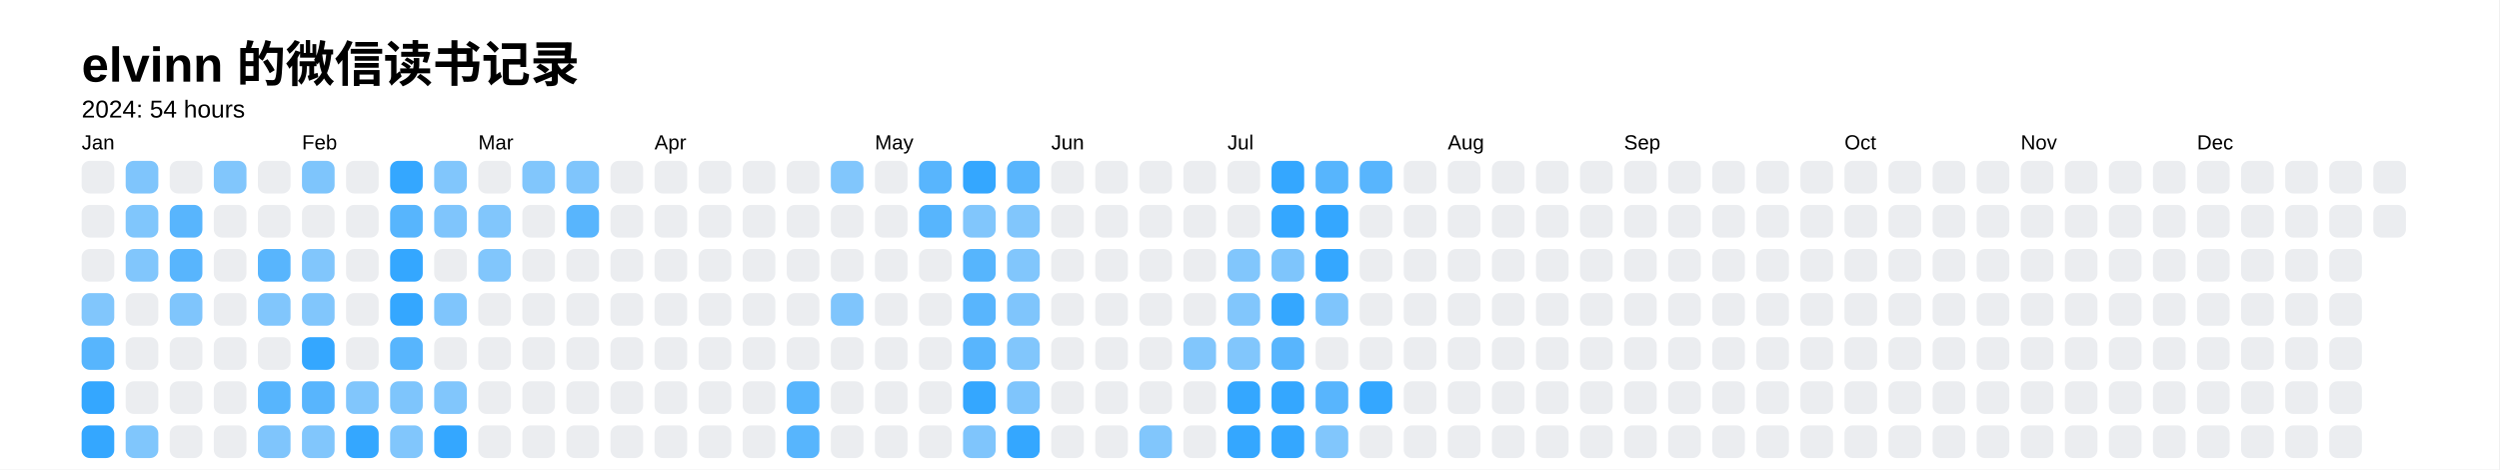
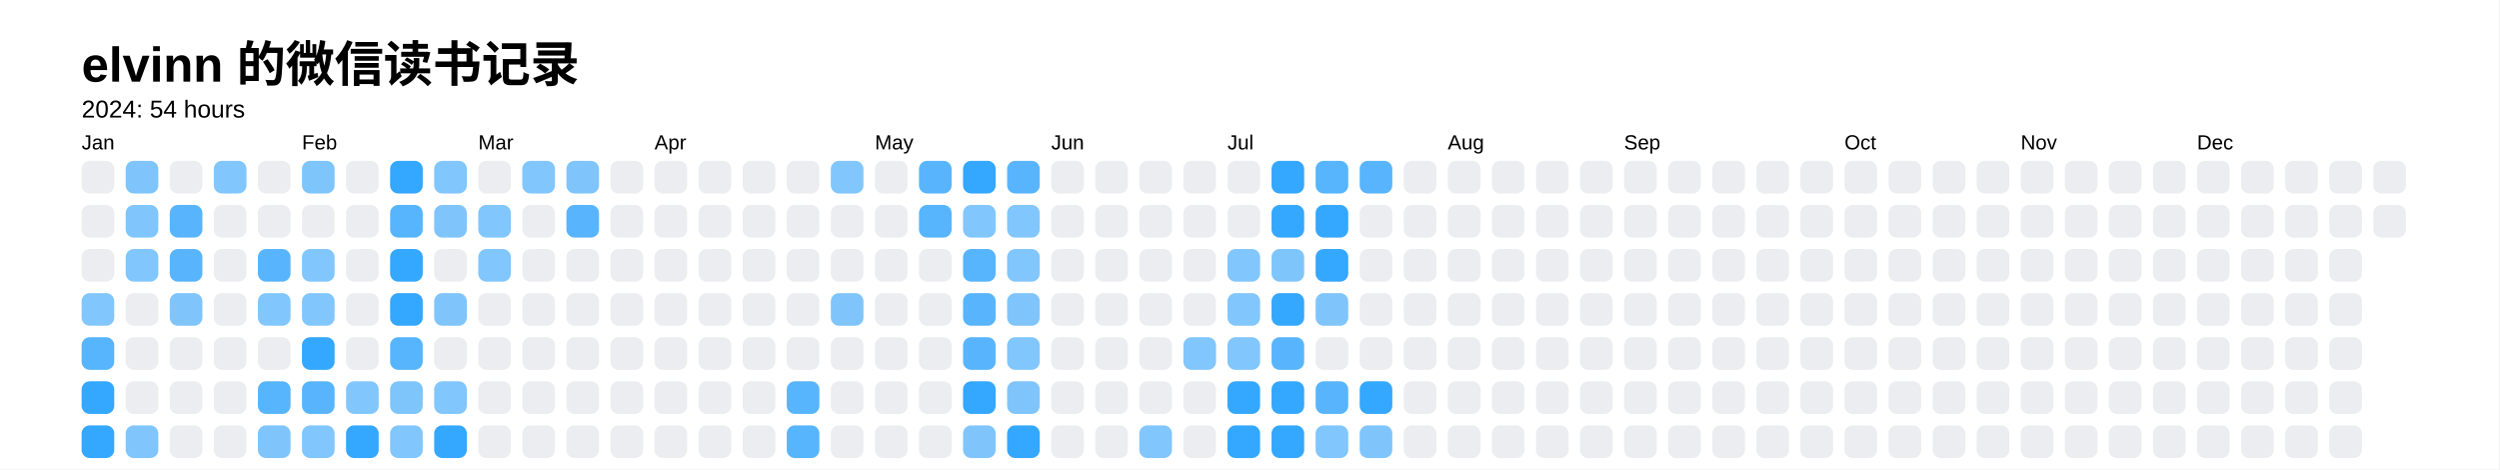
<svg xmlns="http://www.w3.org/2000/svg" baseProfile="full" height="57.5mm" version="1.1" viewBox="0,0,306.2,57.5" width="306.2mm">
  <defs />
  <rect fill="#FFFFFF" height="57.5" width="306.2" x="0" y="0" />
  <text fill="#000000" style="font-size:6px; font-family:Arial; font-weight:bold;" x="10" y="10">elvinn 的微信读书记录</text>
  <text fill="#000000" style="font-size:3px; font-family:Arial;" x="10" y="14.4">2024: 54 hours</text>
  <text fill="#000000" style="font-size:2.5px; font-family:Arial" x="10" y="18.3">Jan</text>
  <rect fill="#EBEDF0" height="4" rx="1" ry="1" width="4" x="10" y="19.7" />
  <rect fill="#EBEDF0" height="4" rx="1" ry="1" width="4" x="10" y="25.1" />
  <rect fill="#EBEDF0" height="4" rx="1" ry="1" width="4" x="10" y="30.5" />
  <rect fill="#81c6fc" height="4" rx="1" ry="1" width="4" x="10" y="35.9" />
  <rect fill="#57b5fd" height="4" rx="1" ry="1" width="4" x="10" y="41.3" />
  <rect fill="#34A7FF" height="4" rx="1" ry="1" width="4" x="10" y="46.7" />
  <rect fill="#34A7FF" height="4" rx="1" ry="1" width="4" x="10" y="52.1" />
  <rect fill="#7fc5fc" height="4" rx="1" ry="1" width="4" x="15.4" y="19.7" />
  <rect fill="#80c6fc" height="4" rx="1" ry="1" width="4" x="15.4" y="25.1" />
  <rect fill="#81c6fc" height="4" rx="1" ry="1" width="4" x="15.4" y="30.5" />
  <rect fill="#EBEDF0" height="4" rx="1" ry="1" width="4" x="15.4" y="35.9" />
  <rect fill="#EBEDF0" height="4" rx="1" ry="1" width="4" x="15.4" y="41.3" />
  <rect fill="#EBEDF0" height="4" rx="1" ry="1" width="4" x="15.4" y="46.7" />
  <rect fill="#80c6fc" height="4" rx="1" ry="1" width="4" x="15.4" y="52.1" />
  <rect fill="#EBEDF0" height="4" rx="1" ry="1" width="4" x="20.8" y="19.7" />
  <rect fill="#58b5fd" height="4" rx="1" ry="1" width="4" x="20.8" y="25.1" />
  <rect fill="#58b5fd" height="4" rx="1" ry="1" width="4" x="20.8" y="30.5" />
  <rect fill="#7fc5fc" height="4" rx="1" ry="1" width="4" x="20.8" y="35.9" />
  <rect fill="#EBEDF0" height="4" rx="1" ry="1" width="4" x="20.8" y="41.3" />
  <rect fill="#EBEDF0" height="4" rx="1" ry="1" width="4" x="20.8" y="46.7" />
  <rect fill="#EBEDF0" height="4" rx="1" ry="1" width="4" x="20.8" y="52.1" />
  <rect fill="#81c6fc" height="4" rx="1" ry="1" width="4" x="26.2" y="19.7" />
  <rect fill="#EBEDF0" height="4" rx="1" ry="1" width="4" x="26.2" y="25.1" />
  <rect fill="#EBEDF0" height="4" rx="1" ry="1" width="4" x="26.2" y="30.5" />
  <rect fill="#EBEDF0" height="4" rx="1" ry="1" width="4" x="26.2" y="35.9" />
  <rect fill="#EBEDF0" height="4" rx="1" ry="1" width="4" x="26.2" y="41.3" />
  <rect fill="#EBEDF0" height="4" rx="1" ry="1" width="4" x="26.2" y="46.7" />
  <rect fill="#EBEDF0" height="4" rx="1" ry="1" width="4" x="26.2" y="52.1" />
  <rect fill="#EBEDF0" height="4" rx="1" ry="1" width="4" x="31.6" y="19.7" />
  <rect fill="#EBEDF0" height="4" rx="1" ry="1" width="4" x="31.6" y="25.1" />
  <rect fill="#58b5fd" height="4" rx="1" ry="1" width="4" x="31.6" y="30.5" />
  <rect fill="#81c6fc" height="4" rx="1" ry="1" width="4" x="31.6" y="35.9" />
  <rect fill="#EBEDF0" height="4" rx="1" ry="1" width="4" x="31.6" y="41.3" />
  <rect fill="#57b5fd" height="4" rx="1" ry="1" width="4" x="31.6" y="46.7" />
  <rect fill="#7fc5fc" height="4" rx="1" ry="1" width="4" x="31.6" y="52.1" />
  <text fill="#000000" style="font-size:2.5px; font-family:Arial" x="37.0" y="18.3">Feb</text>
  <rect fill="#7ec5fc" height="4" rx="1" ry="1" width="4" x="37.0" y="19.7" />
  <rect fill="#EBEDF0" height="4" rx="1" ry="1" width="4" x="37.0" y="25.1" />
  <rect fill="#81c6fc" height="4" rx="1" ry="1" width="4" x="37.0" y="30.5" />
  <rect fill="#81c6fc" height="4" rx="1" ry="1" width="4" x="37.0" y="35.9" />
  <rect fill="#34A7FF" height="4" rx="1" ry="1" width="4" x="37.0" y="41.3" />
  <rect fill="#58b5fd" height="4" rx="1" ry="1" width="4" x="37.0" y="46.7" />
  <rect fill="#81c6fc" height="4" rx="1" ry="1" width="4" x="37.0" y="52.1" />
  <rect fill="#EBEDF0" height="4" rx="1" ry="1" width="4" x="42.4" y="19.7" />
  <rect fill="#EBEDF0" height="4" rx="1" ry="1" width="4" x="42.4" y="25.1" />
  <rect fill="#EBEDF0" height="4" rx="1" ry="1" width="4" x="42.4" y="30.5" />
  <rect fill="#EBEDF0" height="4" rx="1" ry="1" width="4" x="42.4" y="35.9" />
  <rect fill="#EBEDF0" height="4" rx="1" ry="1" width="4" x="42.4" y="41.3" />
  <rect fill="#81c6fc" height="4" rx="1" ry="1" width="4" x="42.4" y="46.7" />
  <rect fill="#34A7FF" height="4" rx="1" ry="1" width="4" x="42.4" y="52.1" />
  <rect fill="#34A7FF" height="4" rx="1" ry="1" width="4" x="47.8" y="19.7" />
  <rect fill="#57b5fd" height="4" rx="1" ry="1" width="4" x="47.8" y="25.1" />
  <rect fill="#34A7FF" height="4" rx="1" ry="1" width="4" x="47.8" y="30.5" />
  <rect fill="#34A7FF" height="4" rx="1" ry="1" width="4" x="47.8" y="35.9" />
  <rect fill="#57b5fd" height="4" rx="1" ry="1" width="4" x="47.8" y="41.3" />
  <rect fill="#7ec5fc" height="4" rx="1" ry="1" width="4" x="47.8" y="46.7" />
  <rect fill="#81c6fc" height="4" rx="1" ry="1" width="4" x="47.8" y="52.1" />
  <rect fill="#81c6fc" height="4" rx="1" ry="1" width="4" x="53.2" y="19.7" />
  <rect fill="#7fc5fc" height="4" rx="1" ry="1" width="4" x="53.2" y="25.1" />
  <rect fill="#EBEDF0" height="4" rx="1" ry="1" width="4" x="53.2" y="30.5" />
  <rect fill="#7fc5fc" height="4" rx="1" ry="1" width="4" x="53.2" y="35.9" />
  <rect fill="#EBEDF0" height="4" rx="1" ry="1" width="4" x="53.2" y="41.3" />
  <rect fill="#81c6fc" height="4" rx="1" ry="1" width="4" x="53.2" y="46.7" />
  <rect fill="#34A7FF" height="4" rx="1" ry="1" width="4" x="53.2" y="52.1" />
  <text fill="#000000" style="font-size:2.5px; font-family:Arial" x="58.6" y="18.3">Mar</text>
  <rect fill="#EBEDF0" height="4" rx="1" ry="1" width="4" x="58.6" y="19.7" />
  <rect fill="#81c6fc" height="4" rx="1" ry="1" width="4" x="58.6" y="25.1" />
  <rect fill="#81c6fc" height="4" rx="1" ry="1" width="4" x="58.6" y="30.5" />
  <rect fill="#EBEDF0" height="4" rx="1" ry="1" width="4" x="58.6" y="35.9" />
  <rect fill="#EBEDF0" height="4" rx="1" ry="1" width="4" x="58.6" y="41.3" />
  <rect fill="#EBEDF0" height="4" rx="1" ry="1" width="4" x="58.6" y="46.7" />
  <rect fill="#EBEDF0" height="4" rx="1" ry="1" width="4" x="58.6" y="52.1" />
  <rect fill="#81c6fc" height="4" rx="1" ry="1" width="4" x="64" y="19.7" />
  <rect fill="#EBEDF0" height="4" rx="1" ry="1" width="4" x="64" y="25.1" />
  <rect fill="#EBEDF0" height="4" rx="1" ry="1" width="4" x="64" y="30.5" />
  <rect fill="#EBEDF0" height="4" rx="1" ry="1" width="4" x="64" y="35.9" />
  <rect fill="#EBEDF0" height="4" rx="1" ry="1" width="4" x="64" y="41.3" />
  <rect fill="#EBEDF0" height="4" rx="1" ry="1" width="4" x="64" y="46.7" />
  <rect fill="#EBEDF0" height="4" rx="1" ry="1" width="4" x="64" y="52.1" />
  <rect fill="#7fc5fc" height="4" rx="1" ry="1" width="4" x="69.4" y="19.7" />
  <rect fill="#58b5fd" height="4" rx="1" ry="1" width="4" x="69.4" y="25.1" />
  <rect fill="#EBEDF0" height="4" rx="1" ry="1" width="4" x="69.4" y="30.5" />
  <rect fill="#EBEDF0" height="4" rx="1" ry="1" width="4" x="69.4" y="35.9" />
  <rect fill="#EBEDF0" height="4" rx="1" ry="1" width="4" x="69.4" y="41.3" />
  <rect fill="#EBEDF0" height="4" rx="1" ry="1" width="4" x="69.4" y="46.7" />
  <rect fill="#EBEDF0" height="4" rx="1" ry="1" width="4" x="69.4" y="52.1" />
  <rect fill="#EBEDF0" height="4" rx="1" ry="1" width="4" x="74.8" y="19.7" />
  <rect fill="#EBEDF0" height="4" rx="1" ry="1" width="4" x="74.8" y="25.1" />
  <rect fill="#EBEDF0" height="4" rx="1" ry="1" width="4" x="74.8" y="30.5" />
  <rect fill="#EBEDF0" height="4" rx="1" ry="1" width="4" x="74.8" y="35.9" />
  <rect fill="#EBEDF0" height="4" rx="1" ry="1" width="4" x="74.8" y="41.3" />
  <rect fill="#EBEDF0" height="4" rx="1" ry="1" width="4" x="74.8" y="46.7" />
  <rect fill="#EBEDF0" height="4" rx="1" ry="1" width="4" x="74.8" y="52.1" />
  <text fill="#000000" style="font-size:2.5px; font-family:Arial" x="80.2" y="18.3">Apr</text>
  <rect fill="#EBEDF0" height="4" rx="1" ry="1" width="4" x="80.2" y="19.7" />
  <rect fill="#EBEDF0" height="4" rx="1" ry="1" width="4" x="80.2" y="25.1" />
  <rect fill="#EBEDF0" height="4" rx="1" ry="1" width="4" x="80.2" y="30.5" />
  <rect fill="#EBEDF0" height="4" rx="1" ry="1" width="4" x="80.2" y="35.9" />
  <rect fill="#EBEDF0" height="4" rx="1" ry="1" width="4" x="80.2" y="41.3" />
  <rect fill="#EBEDF0" height="4" rx="1" ry="1" width="4" x="80.2" y="46.7" />
  <rect fill="#EBEDF0" height="4" rx="1" ry="1" width="4" x="80.2" y="52.1" />
  <rect fill="#EBEDF0" height="4" rx="1" ry="1" width="4" x="85.6" y="19.7" />
  <rect fill="#EBEDF0" height="4" rx="1" ry="1" width="4" x="85.6" y="25.1" />
  <rect fill="#EBEDF0" height="4" rx="1" ry="1" width="4" x="85.6" y="30.5" />
  <rect fill="#EBEDF0" height="4" rx="1" ry="1" width="4" x="85.6" y="35.9" />
  <rect fill="#EBEDF0" height="4" rx="1" ry="1" width="4" x="85.6" y="41.3" />
  <rect fill="#EBEDF0" height="4" rx="1" ry="1" width="4" x="85.6" y="46.7" />
  <rect fill="#EBEDF0" height="4" rx="1" ry="1" width="4" x="85.6" y="52.1" />
  <rect fill="#EBEDF0" height="4" rx="1" ry="1" width="4" x="91" y="19.7" />
  <rect fill="#EBEDF0" height="4" rx="1" ry="1" width="4" x="91" y="25.1" />
  <rect fill="#EBEDF0" height="4" rx="1" ry="1" width="4" x="91" y="30.5" />
  <rect fill="#EBEDF0" height="4" rx="1" ry="1" width="4" x="91" y="35.9" />
  <rect fill="#EBEDF0" height="4" rx="1" ry="1" width="4" x="91" y="41.3" />
  <rect fill="#EBEDF0" height="4" rx="1" ry="1" width="4" x="91" y="46.7" />
  <rect fill="#EBEDF0" height="4" rx="1" ry="1" width="4" x="91" y="52.1" />
  <rect fill="#EBEDF0" height="4" rx="1" ry="1" width="4" x="96.4" y="19.7" />
  <rect fill="#EBEDF0" height="4" rx="1" ry="1" width="4" x="96.4" y="25.1" />
  <rect fill="#EBEDF0" height="4" rx="1" ry="1" width="4" x="96.4" y="30.5" />
  <rect fill="#EBEDF0" height="4" rx="1" ry="1" width="4" x="96.4" y="35.9" />
  <rect fill="#EBEDF0" height="4" rx="1" ry="1" width="4" x="96.4" y="41.3" />
  <rect fill="#57b5fd" height="4" rx="1" ry="1" width="4" x="96.4" y="46.7" />
  <rect fill="#57b5fd" height="4" rx="1" ry="1" width="4" x="96.4" y="52.1" />
  <rect fill="#81c6fc" height="4" rx="1" ry="1" width="4" x="101.8" y="19.7" />
  <rect fill="#EBEDF0" height="4" rx="1" ry="1" width="4" x="101.8" y="25.1" />
  <rect fill="#EBEDF0" height="4" rx="1" ry="1" width="4" x="101.8" y="30.5" />
  <rect fill="#7fc5fc" height="4" rx="1" ry="1" width="4" x="101.8" y="35.9" />
  <rect fill="#EBEDF0" height="4" rx="1" ry="1" width="4" x="101.8" y="41.3" />
  <rect fill="#EBEDF0" height="4" rx="1" ry="1" width="4" x="101.8" y="46.7" />
  <rect fill="#EBEDF0" height="4" rx="1" ry="1" width="4" x="101.8" y="52.1" />
  <text fill="#000000" style="font-size:2.5px; font-family:Arial" x="107.2" y="18.3">May</text>
  <rect fill="#EBEDF0" height="4" rx="1" ry="1" width="4" x="107.2" y="19.7" />
  <rect fill="#EBEDF0" height="4" rx="1" ry="1" width="4" x="107.2" y="25.1" />
  <rect fill="#EBEDF0" height="4" rx="1" ry="1" width="4" x="107.2" y="30.5" />
  <rect fill="#EBEDF0" height="4" rx="1" ry="1" width="4" x="107.2" y="35.9" />
  <rect fill="#EBEDF0" height="4" rx="1" ry="1" width="4" x="107.2" y="41.3" />
  <rect fill="#EBEDF0" height="4" rx="1" ry="1" width="4" x="107.2" y="46.7" />
  <rect fill="#EBEDF0" height="4" rx="1" ry="1" width="4" x="107.2" y="52.1" />
  <rect fill="#58b5fd" height="4" rx="1" ry="1" width="4" x="112.6" y="19.7" />
  <rect fill="#57b5fd" height="4" rx="1" ry="1" width="4" x="112.6" y="25.1" />
  <rect fill="#EBEDF0" height="4" rx="1" ry="1" width="4" x="112.6" y="30.5" />
  <rect fill="#EBEDF0" height="4" rx="1" ry="1" width="4" x="112.6" y="35.9" />
  <rect fill="#EBEDF0" height="4" rx="1" ry="1" width="4" x="112.6" y="41.3" />
  <rect fill="#EBEDF0" height="4" rx="1" ry="1" width="4" x="112.6" y="46.7" />
  <rect fill="#EBEDF0" height="4" rx="1" ry="1" width="4" x="112.6" y="52.1" />
  <rect fill="#34A7FF" height="4" rx="1" ry="1" width="4" x="118" y="19.7" />
  <rect fill="#81c6fc" height="4" rx="1" ry="1" width="4" x="118" y="25.1" />
  <rect fill="#56b5fd" height="4" rx="1" ry="1" width="4" x="118" y="30.5" />
  <rect fill="#58b5fd" height="4" rx="1" ry="1" width="4" x="118" y="35.9" />
  <rect fill="#58b5fd" height="4" rx="1" ry="1" width="4" x="118" y="41.3" />
  <rect fill="#34A7FF" height="4" rx="1" ry="1" width="4" x="118" y="46.7" />
  <rect fill="#7fc5fc" height="4" rx="1" ry="1" width="4" x="118" y="52.1" />
  <rect fill="#58b5fd" height="4" rx="1" ry="1" width="4" x="123.4" y="19.7" />
  <rect fill="#81c6fc" height="4" rx="1" ry="1" width="4" x="123.4" y="25.1" />
  <rect fill="#81c6fc" height="4" rx="1" ry="1" width="4" x="123.4" y="30.5" />
  <rect fill="#7fc5fc" height="4" rx="1" ry="1" width="4" x="123.4" y="35.9" />
  <rect fill="#81c6fc" height="4" rx="1" ry="1" width="4" x="123.4" y="41.3" />
  <rect fill="#7fc5fc" height="4" rx="1" ry="1" width="4" x="123.4" y="46.7" />
  <rect fill="#34A7FF" height="4" rx="1" ry="1" width="4" x="123.4" y="52.1" />
  <text fill="#000000" style="font-size:2.5px; font-family:Arial" x="128.8" y="18.3">Jun</text>
  <rect fill="#EBEDF0" height="4" rx="1" ry="1" width="4" x="128.8" y="19.7" />
  <rect fill="#EBEDF0" height="4" rx="1" ry="1" width="4" x="128.8" y="25.1" />
  <rect fill="#EBEDF0" height="4" rx="1" ry="1" width="4" x="128.8" y="30.5" />
  <rect fill="#EBEDF0" height="4" rx="1" ry="1" width="4" x="128.8" y="35.9" />
  <rect fill="#EBEDF0" height="4" rx="1" ry="1" width="4" x="128.8" y="41.3" />
  <rect fill="#EBEDF0" height="4" rx="1" ry="1" width="4" x="128.8" y="46.7" />
  <rect fill="#EBEDF0" height="4" rx="1" ry="1" width="4" x="128.8" y="52.1" />
  <rect fill="#EBEDF0" height="4" rx="1" ry="1" width="4" x="134.2" y="19.7" />
  <rect fill="#EBEDF0" height="4" rx="1" ry="1" width="4" x="134.2" y="25.1" />
  <rect fill="#EBEDF0" height="4" rx="1" ry="1" width="4" x="134.2" y="30.5" />
  <rect fill="#EBEDF0" height="4" rx="1" ry="1" width="4" x="134.2" y="35.9" />
  <rect fill="#EBEDF0" height="4" rx="1" ry="1" width="4" x="134.2" y="41.3" />
  <rect fill="#EBEDF0" height="4" rx="1" ry="1" width="4" x="134.2" y="46.7" />
  <rect fill="#EBEDF0" height="4" rx="1" ry="1" width="4" x="134.2" y="52.1" />
  <rect fill="#EBEDF0" height="4" rx="1" ry="1" width="4" x="139.6" y="19.7" />
  <rect fill="#EBEDF0" height="4" rx="1" ry="1" width="4" x="139.6" y="25.1" />
  <rect fill="#EBEDF0" height="4" rx="1" ry="1" width="4" x="139.6" y="30.5" />
  <rect fill="#EBEDF0" height="4" rx="1" ry="1" width="4" x="139.6" y="35.9" />
  <rect fill="#EBEDF0" height="4" rx="1" ry="1" width="4" x="139.6" y="41.3" />
  <rect fill="#EBEDF0" height="4" rx="1" ry="1" width="4" x="139.6" y="46.7" />
  <rect fill="#81c6fc" height="4" rx="1" ry="1" width="4" x="139.6" y="52.1" />
  <rect fill="#EBEDF0" height="4" rx="1" ry="1" width="4" x="145" y="19.7" />
  <rect fill="#EBEDF0" height="4" rx="1" ry="1" width="4" x="145" y="25.1" />
  <rect fill="#EBEDF0" height="4" rx="1" ry="1" width="4" x="145" y="30.5" />
  <rect fill="#EBEDF0" height="4" rx="1" ry="1" width="4" x="145" y="35.9" />
  <rect fill="#81c6fc" height="4" rx="1" ry="1" width="4" x="145" y="41.3" />
  <rect fill="#EBEDF0" height="4" rx="1" ry="1" width="4" x="145" y="46.7" />
  <rect fill="#EBEDF0" height="4" rx="1" ry="1" width="4" x="145" y="52.1" />
  <text fill="#000000" style="font-size:2.5px; font-family:Arial" x="150.4" y="18.3">Jul</text>
  <rect fill="#EBEDF0" height="4" rx="1" ry="1" width="4" x="150.4" y="19.7" />
  <rect fill="#EBEDF0" height="4" rx="1" ry="1" width="4" x="150.4" y="25.1" />
  <rect fill="#81c6fc" height="4" rx="1" ry="1" width="4" x="150.4" y="30.5" />
  <rect fill="#81c6fc" height="4" rx="1" ry="1" width="4" x="150.4" y="35.9" />
  <rect fill="#81c6fc" height="4" rx="1" ry="1" width="4" x="150.4" y="41.3" />
  <rect fill="#34A7FF" height="4" rx="1" ry="1" width="4" x="150.4" y="46.7" />
  <rect fill="#34A7FF" height="4" rx="1" ry="1" width="4" x="150.4" y="52.1" />
  <rect fill="#34A7FF" height="4" rx="1" ry="1" width="4" x="155.8" y="19.7" />
  <rect fill="#34A7FF" height="4" rx="1" ry="1" width="4" x="155.8" y="25.1" />
  <rect fill="#7ec5fc" height="4" rx="1" ry="1" width="4" x="155.8" y="30.5" />
  <rect fill="#34A7FF" height="4" rx="1" ry="1" width="4" x="155.8" y="35.9" />
  <rect fill="#58b5fd" height="4" rx="1" ry="1" width="4" x="155.8" y="41.3" />
  <rect fill="#34A7FF" height="4" rx="1" ry="1" width="4" x="155.8" y="46.7" />
  <rect fill="#34A7FF" height="4" rx="1" ry="1" width="4" x="155.8" y="52.1" />
  <rect fill="#57b5fd" height="4" rx="1" ry="1" width="4" x="161.2" y="19.7" />
  <rect fill="#34A7FF" height="4" rx="1" ry="1" width="4" x="161.2" y="25.1" />
  <rect fill="#34A7FF" height="4" rx="1" ry="1" width="4" x="161.2" y="30.5" />
  <rect fill="#7fc5fc" height="4" rx="1" ry="1" width="4" x="161.2" y="35.9" />
  <rect fill="#EBEDF0" height="4" rx="1" ry="1" width="4" x="161.2" y="41.3" />
  <rect fill="#58b5fd" height="4" rx="1" ry="1" width="4" x="161.2" y="46.7" />
  <rect fill="#81c6fc" height="4" rx="1" ry="1" width="4" x="161.2" y="52.1" />
  <rect fill="#58b5fd" height="4" rx="1" ry="1" width="4" x="166.6" y="19.7" />
  <rect fill="#EBEDF0" height="4" rx="1" ry="1" width="4" x="166.6" y="25.1" />
  <rect fill="#EBEDF0" height="4" rx="1" ry="1" width="4" x="166.6" y="30.5" />
  <rect fill="#EBEDF0" height="4" rx="1" ry="1" width="4" x="166.6" y="35.9" />
  <rect fill="#EBEDF0" height="4" rx="1" ry="1" width="4" x="166.6" y="41.3" />
  <rect fill="#34A7FF" height="4" rx="1" ry="1" width="4" x="166.6" y="46.7" />
-   <rect fill="#EBEDF0" height="4" rx="1" ry="1" width="4" x="166.6" y="52.1" />
+   <rect fill="#7fc5fc" height="4" rx="1" ry="1" width="4" x="166.6" y="52.1" />
  <rect fill="#EBEDF0" height="4" rx="1" ry="1" width="4" x="172" y="19.7" />
  <rect fill="#EBEDF0" height="4" rx="1" ry="1" width="4" x="172" y="25.1" />
  <rect fill="#EBEDF0" height="4" rx="1" ry="1" width="4" x="172" y="30.5" />
  <rect fill="#EBEDF0" height="4" rx="1" ry="1" width="4" x="172" y="35.9" />
  <rect fill="#EBEDF0" height="4" rx="1" ry="1" width="4" x="172" y="41.3" />
  <rect fill="#EBEDF0" height="4" rx="1" ry="1" width="4" x="172" y="46.7" />
  <rect fill="#EBEDF0" height="4" rx="1" ry="1" width="4" x="172" y="52.1" />
  <text fill="#000000" style="font-size:2.5px; font-family:Arial" x="177.4" y="18.3">Aug</text>
  <rect fill="#EBEDF0" height="4" rx="1" ry="1" width="4" x="177.4" y="19.7" />
  <rect fill="#EBEDF0" height="4" rx="1" ry="1" width="4" x="177.4" y="25.1" />
  <rect fill="#EBEDF0" height="4" rx="1" ry="1" width="4" x="177.4" y="30.5" />
  <rect fill="#EBEDF0" height="4" rx="1" ry="1" width="4" x="177.4" y="35.9" />
  <rect fill="#EBEDF0" height="4" rx="1" ry="1" width="4" x="177.4" y="41.3" />
  <rect fill="#EBEDF0" height="4" rx="1" ry="1" width="4" x="177.4" y="46.7" />
  <rect fill="#EBEDF0" height="4" rx="1" ry="1" width="4" x="177.4" y="52.1" />
  <rect fill="#EBEDF0" height="4" rx="1" ry="1" width="4" x="182.8" y="19.7" />
  <rect fill="#EBEDF0" height="4" rx="1" ry="1" width="4" x="182.8" y="25.1" />
  <rect fill="#EBEDF0" height="4" rx="1" ry="1" width="4" x="182.8" y="30.5" />
  <rect fill="#EBEDF0" height="4" rx="1" ry="1" width="4" x="182.8" y="35.9" />
  <rect fill="#EBEDF0" height="4" rx="1" ry="1" width="4" x="182.8" y="41.3" />
  <rect fill="#EBEDF0" height="4" rx="1" ry="1" width="4" x="182.8" y="46.7" />
  <rect fill="#EBEDF0" height="4" rx="1" ry="1" width="4" x="182.8" y="52.1" />
  <rect fill="#EBEDF0" height="4" rx="1" ry="1" width="4" x="188.2" y="19.7" />
  <rect fill="#EBEDF0" height="4" rx="1" ry="1" width="4" x="188.2" y="25.1" />
  <rect fill="#EBEDF0" height="4" rx="1" ry="1" width="4" x="188.2" y="30.5" />
  <rect fill="#EBEDF0" height="4" rx="1" ry="1" width="4" x="188.2" y="35.9" />
  <rect fill="#EBEDF0" height="4" rx="1" ry="1" width="4" x="188.2" y="41.3" />
  <rect fill="#EBEDF0" height="4" rx="1" ry="1" width="4" x="188.2" y="46.7" />
  <rect fill="#EBEDF0" height="4" rx="1" ry="1" width="4" x="188.2" y="52.1" />
  <rect fill="#EBEDF0" height="4" rx="1" ry="1" width="4" x="193.6" y="19.7" />
  <rect fill="#EBEDF0" height="4" rx="1" ry="1" width="4" x="193.6" y="25.1" />
  <rect fill="#EBEDF0" height="4" rx="1" ry="1" width="4" x="193.6" y="30.5" />
  <rect fill="#EBEDF0" height="4" rx="1" ry="1" width="4" x="193.6" y="35.9" />
  <rect fill="#EBEDF0" height="4" rx="1" ry="1" width="4" x="193.6" y="41.3" />
  <rect fill="#EBEDF0" height="4" rx="1" ry="1" width="4" x="193.6" y="46.7" />
  <rect fill="#EBEDF0" height="4" rx="1" ry="1" width="4" x="193.6" y="52.1" />
  <text fill="#000000" style="font-size:2.5px; font-family:Arial" x="199" y="18.3">Sep</text>
  <rect fill="#EBEDF0" height="4" rx="1" ry="1" width="4" x="199" y="19.7" />
  <rect fill="#EBEDF0" height="4" rx="1" ry="1" width="4" x="199" y="25.1" />
  <rect fill="#EBEDF0" height="4" rx="1" ry="1" width="4" x="199" y="30.5" />
  <rect fill="#EBEDF0" height="4" rx="1" ry="1" width="4" x="199" y="35.9" />
  <rect fill="#EBEDF0" height="4" rx="1" ry="1" width="4" x="199" y="41.3" />
  <rect fill="#EBEDF0" height="4" rx="1" ry="1" width="4" x="199" y="46.7" />
  <rect fill="#EBEDF0" height="4" rx="1" ry="1" width="4" x="199" y="52.1" />
  <rect fill="#EBEDF0" height="4" rx="1" ry="1" width="4" x="204.4" y="19.7" />
  <rect fill="#EBEDF0" height="4" rx="1" ry="1" width="4" x="204.4" y="25.1" />
  <rect fill="#EBEDF0" height="4" rx="1" ry="1" width="4" x="204.4" y="30.5" />
  <rect fill="#EBEDF0" height="4" rx="1" ry="1" width="4" x="204.4" y="35.9" />
  <rect fill="#EBEDF0" height="4" rx="1" ry="1" width="4" x="204.4" y="41.3" />
  <rect fill="#EBEDF0" height="4" rx="1" ry="1" width="4" x="204.4" y="46.7" />
  <rect fill="#EBEDF0" height="4" rx="1" ry="1" width="4" x="204.4" y="52.1" />
  <rect fill="#EBEDF0" height="4" rx="1" ry="1" width="4" x="209.8" y="19.7" />
  <rect fill="#EBEDF0" height="4" rx="1" ry="1" width="4" x="209.8" y="25.1" />
  <rect fill="#EBEDF0" height="4" rx="1" ry="1" width="4" x="209.8" y="30.5" />
  <rect fill="#EBEDF0" height="4" rx="1" ry="1" width="4" x="209.8" y="35.9" />
  <rect fill="#EBEDF0" height="4" rx="1" ry="1" width="4" x="209.8" y="41.3" />
  <rect fill="#EBEDF0" height="4" rx="1" ry="1" width="4" x="209.8" y="46.7" />
  <rect fill="#EBEDF0" height="4" rx="1" ry="1" width="4" x="209.8" y="52.1" />
  <rect fill="#EBEDF0" height="4" rx="1" ry="1" width="4" x="215.2" y="19.7" />
  <rect fill="#EBEDF0" height="4" rx="1" ry="1" width="4" x="215.2" y="25.1" />
  <rect fill="#EBEDF0" height="4" rx="1" ry="1" width="4" x="215.2" y="30.5" />
  <rect fill="#EBEDF0" height="4" rx="1" ry="1" width="4" x="215.2" y="35.9" />
  <rect fill="#EBEDF0" height="4" rx="1" ry="1" width="4" x="215.2" y="41.3" />
  <rect fill="#EBEDF0" height="4" rx="1" ry="1" width="4" x="215.2" y="46.7" />
  <rect fill="#EBEDF0" height="4" rx="1" ry="1" width="4" x="215.2" y="52.1" />
  <rect fill="#EBEDF0" height="4" rx="1" ry="1" width="4" x="220.6" y="19.7" />
  <rect fill="#EBEDF0" height="4" rx="1" ry="1" width="4" x="220.6" y="25.1" />
  <rect fill="#EBEDF0" height="4" rx="1" ry="1" width="4" x="220.6" y="30.5" />
  <rect fill="#EBEDF0" height="4" rx="1" ry="1" width="4" x="220.6" y="35.9" />
  <rect fill="#EBEDF0" height="4" rx="1" ry="1" width="4" x="220.6" y="41.3" />
  <rect fill="#EBEDF0" height="4" rx="1" ry="1" width="4" x="220.6" y="46.7" />
  <rect fill="#EBEDF0" height="4" rx="1" ry="1" width="4" x="220.6" y="52.1" />
  <text fill="#000000" style="font-size:2.5px; font-family:Arial" x="226" y="18.3">Oct</text>
  <rect fill="#EBEDF0" height="4" rx="1" ry="1" width="4" x="226" y="19.7" />
  <rect fill="#EBEDF0" height="4" rx="1" ry="1" width="4" x="226" y="25.1" />
  <rect fill="#EBEDF0" height="4" rx="1" ry="1" width="4" x="226" y="30.5" />
  <rect fill="#EBEDF0" height="4" rx="1" ry="1" width="4" x="226" y="35.9" />
  <rect fill="#EBEDF0" height="4" rx="1" ry="1" width="4" x="226" y="41.3" />
  <rect fill="#EBEDF0" height="4" rx="1" ry="1" width="4" x="226" y="46.7" />
  <rect fill="#EBEDF0" height="4" rx="1" ry="1" width="4" x="226" y="52.1" />
  <rect fill="#EBEDF0" height="4" rx="1" ry="1" width="4" x="231.4" y="19.7" />
  <rect fill="#EBEDF0" height="4" rx="1" ry="1" width="4" x="231.4" y="25.1" />
  <rect fill="#EBEDF0" height="4" rx="1" ry="1" width="4" x="231.4" y="30.5" />
  <rect fill="#EBEDF0" height="4" rx="1" ry="1" width="4" x="231.4" y="35.9" />
  <rect fill="#EBEDF0" height="4" rx="1" ry="1" width="4" x="231.4" y="41.3" />
  <rect fill="#EBEDF0" height="4" rx="1" ry="1" width="4" x="231.4" y="46.7" />
  <rect fill="#EBEDF0" height="4" rx="1" ry="1" width="4" x="231.4" y="52.1" />
  <rect fill="#EBEDF0" height="4" rx="1" ry="1" width="4" x="236.8" y="19.7" />
  <rect fill="#EBEDF0" height="4" rx="1" ry="1" width="4" x="236.8" y="25.1" />
  <rect fill="#EBEDF0" height="4" rx="1" ry="1" width="4" x="236.8" y="30.5" />
  <rect fill="#EBEDF0" height="4" rx="1" ry="1" width="4" x="236.8" y="35.9" />
  <rect fill="#EBEDF0" height="4" rx="1" ry="1" width="4" x="236.8" y="41.3" />
  <rect fill="#EBEDF0" height="4" rx="1" ry="1" width="4" x="236.8" y="46.7" />
  <rect fill="#EBEDF0" height="4" rx="1" ry="1" width="4" x="236.8" y="52.1" />
  <rect fill="#EBEDF0" height="4" rx="1" ry="1" width="4" x="242.2" y="19.7" />
  <rect fill="#EBEDF0" height="4" rx="1" ry="1" width="4" x="242.2" y="25.1" />
  <rect fill="#EBEDF0" height="4" rx="1" ry="1" width="4" x="242.2" y="30.5" />
  <rect fill="#EBEDF0" height="4" rx="1" ry="1" width="4" x="242.2" y="35.9" />
  <rect fill="#EBEDF0" height="4" rx="1" ry="1" width="4" x="242.2" y="41.3" />
  <rect fill="#EBEDF0" height="4" rx="1" ry="1" width="4" x="242.2" y="46.7" />
  <rect fill="#EBEDF0" height="4" rx="1" ry="1" width="4" x="242.2" y="52.1" />
  <text fill="#000000" style="font-size:2.5px; font-family:Arial" x="247.6" y="18.3">Nov</text>
  <rect fill="#EBEDF0" height="4" rx="1" ry="1" width="4" x="247.6" y="19.7" />
  <rect fill="#EBEDF0" height="4" rx="1" ry="1" width="4" x="247.6" y="25.1" />
  <rect fill="#EBEDF0" height="4" rx="1" ry="1" width="4" x="247.6" y="30.5" />
  <rect fill="#EBEDF0" height="4" rx="1" ry="1" width="4" x="247.6" y="35.9" />
  <rect fill="#EBEDF0" height="4" rx="1" ry="1" width="4" x="247.6" y="41.3" />
  <rect fill="#EBEDF0" height="4" rx="1" ry="1" width="4" x="247.6" y="46.7" />
  <rect fill="#EBEDF0" height="4" rx="1" ry="1" width="4" x="247.6" y="52.1" />
  <rect fill="#EBEDF0" height="4" rx="1" ry="1" width="4" x="253" y="19.7" />
  <rect fill="#EBEDF0" height="4" rx="1" ry="1" width="4" x="253" y="25.1" />
  <rect fill="#EBEDF0" height="4" rx="1" ry="1" width="4" x="253" y="30.5" />
  <rect fill="#EBEDF0" height="4" rx="1" ry="1" width="4" x="253" y="35.9" />
  <rect fill="#EBEDF0" height="4" rx="1" ry="1" width="4" x="253" y="41.3" />
  <rect fill="#EBEDF0" height="4" rx="1" ry="1" width="4" x="253" y="46.7" />
  <rect fill="#EBEDF0" height="4" rx="1" ry="1" width="4" x="253" y="52.1" />
  <rect fill="#EBEDF0" height="4" rx="1" ry="1" width="4" x="258.4" y="19.7" />
  <rect fill="#EBEDF0" height="4" rx="1" ry="1" width="4" x="258.4" y="25.1" />
  <rect fill="#EBEDF0" height="4" rx="1" ry="1" width="4" x="258.4" y="30.5" />
  <rect fill="#EBEDF0" height="4" rx="1" ry="1" width="4" x="258.4" y="35.9" />
  <rect fill="#EBEDF0" height="4" rx="1" ry="1" width="4" x="258.4" y="41.3" />
  <rect fill="#EBEDF0" height="4" rx="1" ry="1" width="4" x="258.4" y="46.7" />
  <rect fill="#EBEDF0" height="4" rx="1" ry="1" width="4" x="258.4" y="52.1" />
  <rect fill="#EBEDF0" height="4" rx="1" ry="1" width="4" x="263.8" y="19.7" />
  <rect fill="#EBEDF0" height="4" rx="1" ry="1" width="4" x="263.8" y="25.1" />
  <rect fill="#EBEDF0" height="4" rx="1" ry="1" width="4" x="263.8" y="30.5" />
  <rect fill="#EBEDF0" height="4" rx="1" ry="1" width="4" x="263.8" y="35.9" />
  <rect fill="#EBEDF0" height="4" rx="1" ry="1" width="4" x="263.8" y="41.3" />
  <rect fill="#EBEDF0" height="4" rx="1" ry="1" width="4" x="263.8" y="46.7" />
  <rect fill="#EBEDF0" height="4" rx="1" ry="1" width="4" x="263.8" y="52.1" />
  <text fill="#000000" style="font-size:2.5px; font-family:Arial" x="269.2" y="18.3">Dec</text>
  <rect fill="#EBEDF0" height="4" rx="1" ry="1" width="4" x="269.2" y="19.7" />
  <rect fill="#EBEDF0" height="4" rx="1" ry="1" width="4" x="269.2" y="25.1" />
  <rect fill="#EBEDF0" height="4" rx="1" ry="1" width="4" x="269.2" y="30.5" />
  <rect fill="#EBEDF0" height="4" rx="1" ry="1" width="4" x="269.2" y="35.9" />
  <rect fill="#EBEDF0" height="4" rx="1" ry="1" width="4" x="269.2" y="41.3" />
  <rect fill="#EBEDF0" height="4" rx="1" ry="1" width="4" x="269.2" y="46.7" />
  <rect fill="#EBEDF0" height="4" rx="1" ry="1" width="4" x="269.2" y="52.1" />
  <rect fill="#EBEDF0" height="4" rx="1" ry="1" width="4" x="274.6" y="19.7" />
  <rect fill="#EBEDF0" height="4" rx="1" ry="1" width="4" x="274.6" y="25.1" />
  <rect fill="#EBEDF0" height="4" rx="1" ry="1" width="4" x="274.6" y="30.5" />
  <rect fill="#EBEDF0" height="4" rx="1" ry="1" width="4" x="274.6" y="35.9" />
  <rect fill="#EBEDF0" height="4" rx="1" ry="1" width="4" x="274.6" y="41.3" />
  <rect fill="#EBEDF0" height="4" rx="1" ry="1" width="4" x="274.6" y="46.7" />
  <rect fill="#EBEDF0" height="4" rx="1" ry="1" width="4" x="274.6" y="52.1" />
  <rect fill="#EBEDF0" height="4" rx="1" ry="1" width="4" x="280" y="19.7" />
  <rect fill="#EBEDF0" height="4" rx="1" ry="1" width="4" x="280" y="25.1" />
  <rect fill="#EBEDF0" height="4" rx="1" ry="1" width="4" x="280" y="30.5" />
  <rect fill="#EBEDF0" height="4" rx="1" ry="1" width="4" x="280" y="35.9" />
  <rect fill="#EBEDF0" height="4" rx="1" ry="1" width="4" x="280" y="41.3" />
  <rect fill="#EBEDF0" height="4" rx="1" ry="1" width="4" x="280" y="46.7" />
  <rect fill="#EBEDF0" height="4" rx="1" ry="1" width="4" x="280" y="52.1" />
  <rect fill="#EBEDF0" height="4" rx="1" ry="1" width="4" x="285.4" y="19.7" />
  <rect fill="#EBEDF0" height="4" rx="1" ry="1" width="4" x="285.4" y="25.1" />
  <rect fill="#EBEDF0" height="4" rx="1" ry="1" width="4" x="285.4" y="30.5" />
  <rect fill="#EBEDF0" height="4" rx="1" ry="1" width="4" x="285.4" y="35.9" />
  <rect fill="#EBEDF0" height="4" rx="1" ry="1" width="4" x="285.4" y="41.3" />
  <rect fill="#EBEDF0" height="4" rx="1" ry="1" width="4" x="285.4" y="46.7" />
  <rect fill="#EBEDF0" height="4" rx="1" ry="1" width="4" x="285.4" y="52.1" />
  <rect fill="#EBEDF0" height="4" rx="1" ry="1" width="4" x="290.8" y="19.7" />
  <rect fill="#EBEDF0" height="4" rx="1" ry="1" width="4" x="290.8" y="25.1" />
</svg>
